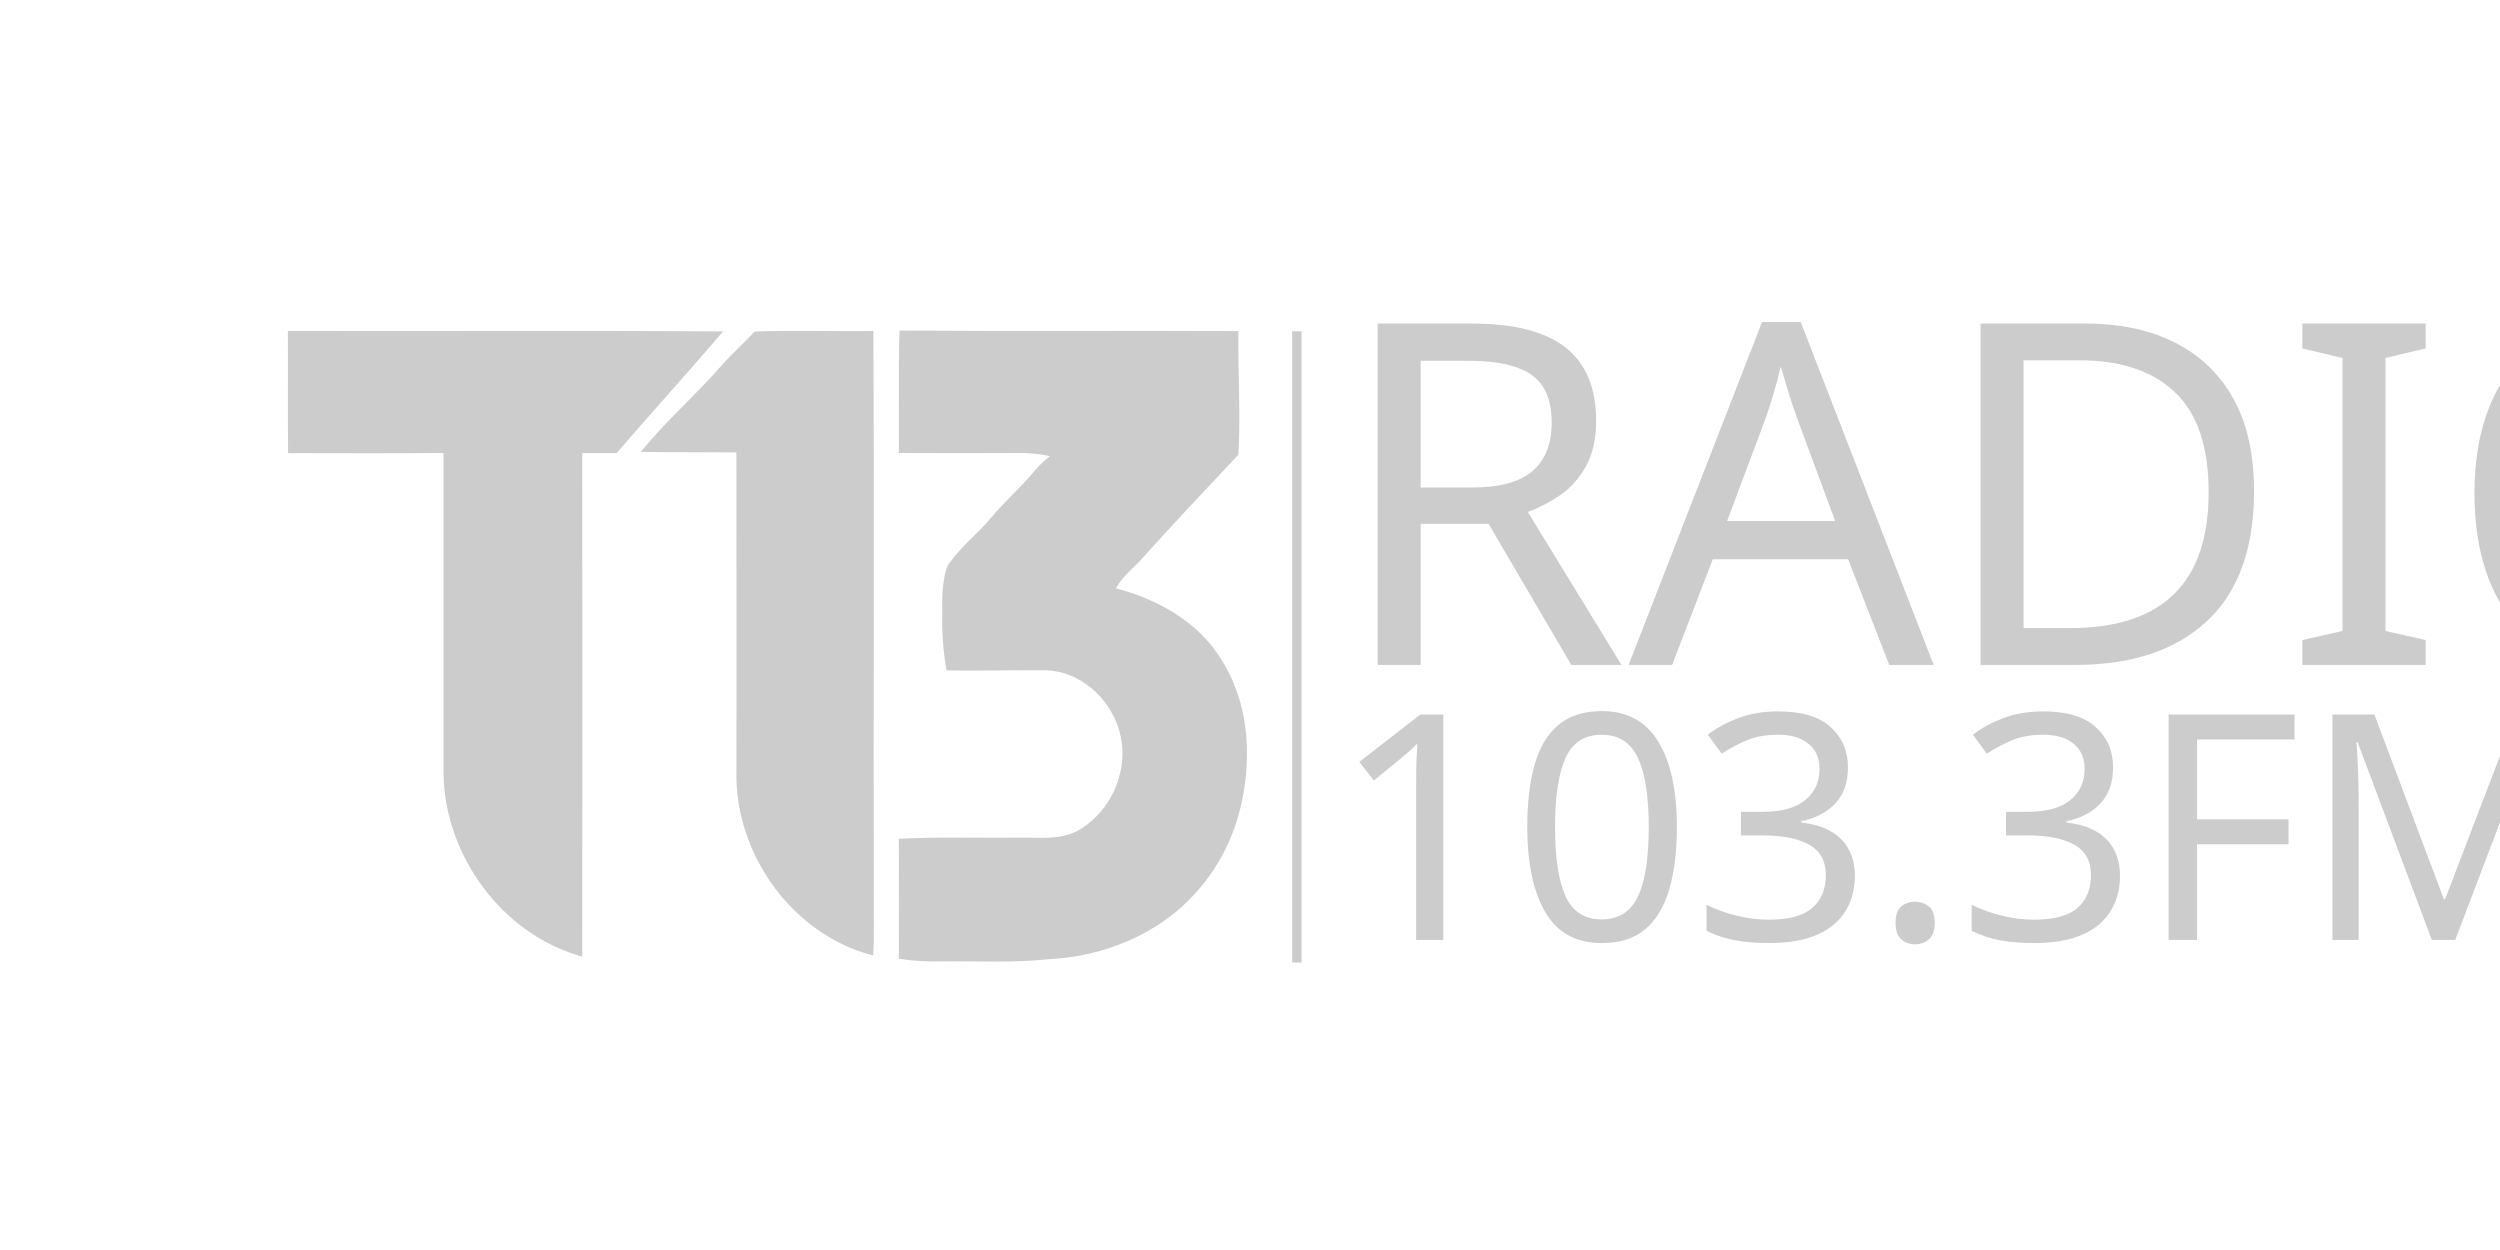
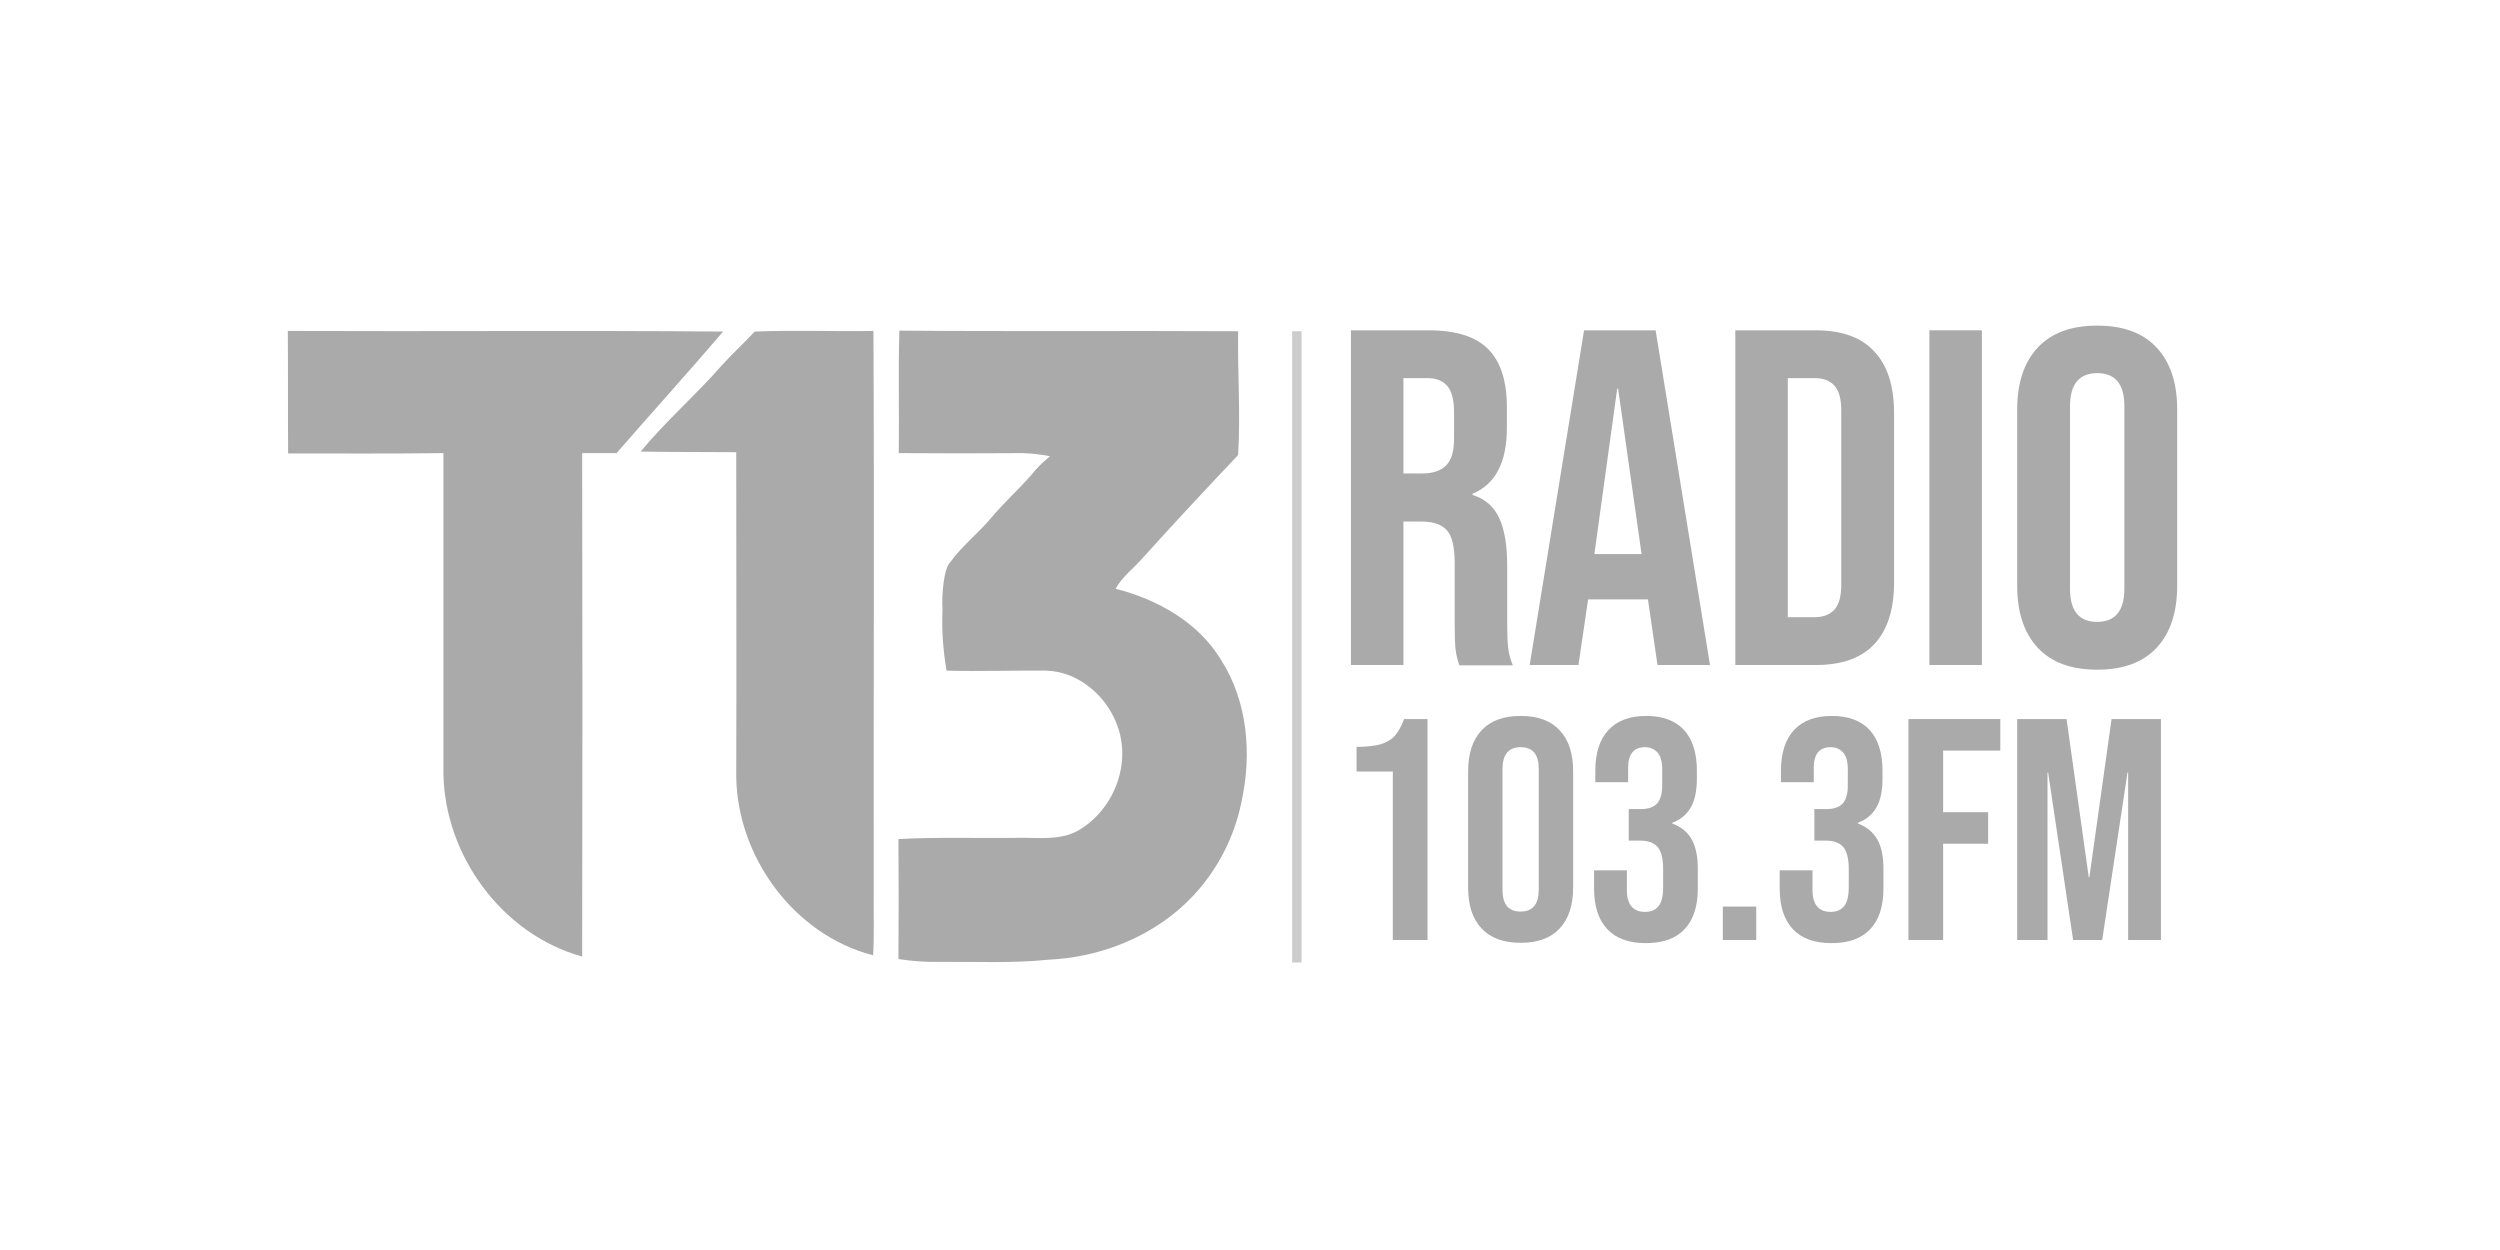
- <svg xmlns="http://www.w3.org/2000/svg" id="Capa_1" data-name="Capa 1" viewBox="0 0 800 400">
-   <defs>
-     <style>.cls-1,.cls-2{fill:#ccc;}.cls-2{font-size:153px;font-family:BebasNeue-Regular, Bebas Neue;}.cls-3{font-size:101px;}.cls-4{fill:none;stroke:#ccc;stroke-miterlimit:10;stroke-width:3px;}</style>
-   </defs>
+ <svg xmlns="http://www.w3.org/2000/svg" version="1.1" id="Capa_1" x="0px" y="0px" viewBox="0 0 800 400" style="enable-background:new 0 0 800 400;" xml:space="preserve">
+   <style type="text/css">
+ 	.st0{fill:#AAAAAA;}
+ 	.st1{fill:none;stroke:#CCCCCC;stroke-width:3;stroke-miterlimit:10;}
+ </style>
  <g id="g2996">
    <g id="g3782">
-       <path id="path5" class="cls-1" d="M92.05,105.89c46.44.15,92.89-.19,139.33.17-11.18,13.12-22.83,25.87-34.06,38.94h-11q.08,80.57,0,161.13c-25.94-7.2-44-32.61-44.4-58.54,0-34.22,0-68.43,0-102.64-16.57.16-33.16.07-49.73.05-.14-13,0-26.07-.07-39.11Z" />
-       <path id="path11" class="cls-1" d="M230.86,117c3.36-3.8,7.2-7.15,10.61-10.91,12.68-.46,25.37,0,38-.18.33,59.82,0,119.63.14,179.43-.09,6.81.24,13.63-.2,20.43-25.54-6.58-43.44-31.6-43.76-57,.09-34.66,0-69.31,0-104-10.2-.09-20.4,0-30.6-.17C213,134.79,222.6,126.48,230.86,117Z" />
-       <path id="path13" class="cls-1" d="M287.63,145.07c.17-13.09-.23-26.2.22-39.3,36.14.28,72.29,0,108.43.17-.16,13.2.76,26.43,0,39.58-10.22,10.84-20.44,21.68-30.39,32.75-2.9,3.37-6.69,6.07-8.83,10,13.4,3.44,26.5,10.82,33.72,22.72,8.61,13.38,9.87,30.17,6.63,45.37a62,62,0,0,1-21.08,35.41c-11.29,9.28-25.9,14.45-40.57,15.16-11.51,1.24-23.11.56-34.65.72a71.75,71.75,0,0,1-13.5-.87c.11-12.78.07-25.58,0-38.36,12.8-.69,25.64-.23,38.45-.36,6.3-.12,13,.85,18.81-2.23,11.28-6.37,17-20.55,13.07-32.72-3.08-9.81-12.27-18.26-23.12-18.61-10.29-.15-21.64.27-31.94,0a91.8,91.8,0,0,1-1.32-19.49c-.32-4.68.43-13.33,2.55-15.16,3.66-5.25,8.93-9.19,13-14.13s8.84-9.1,13-13.91a33.85,33.85,0,0,1,5.87-5.85,46.16,46.16,0,0,0-8.68-1c-13.2.08-26.41.05-39.62,0Z" />
+       <path id="path5" class="st0" d="M92.1,105.9c46.4,0.2,92.9-0.2,139.3,0.2c-11.2,13.1-22.8,25.9-34.1,38.9h-11    c0.1,53.7,0.1,107.4,0,161.1c-25.9-7.2-44-32.6-44.4-58.5c0-34.2,0-68.4,0-102.6c-16.6,0.2-33.2,0.1-49.7,0.1    C92.1,132,92.2,118.9,92.1,105.9L92.1,105.9z" />
+       <path id="path11" class="st0" d="M230.9,117c3.4-3.8,7.2-7.2,10.6-10.9c12.7-0.5,25.4,0,38-0.2c0.3,59.8,0,119.6,0.1,179.4    c-0.1,6.8,0.2,13.6-0.2,20.4c-25.5-6.6-43.4-31.6-43.8-57c0.1-34.7,0-69.3,0-104c-10.2-0.1-20.4,0-30.6-0.2    C213,134.8,222.6,126.5,230.9,117z" />
+       <path id="path13" class="st0" d="M287.6,145.1c0.2-13.1-0.2-26.2,0.2-39.3c36.1,0.3,72.3,0,108.4,0.2c-0.2,13.2,0.8,26.4,0,39.6    c-10.2,10.8-20.4,21.7-30.4,32.8c-2.9,3.4-6.7,6.1-8.8,10c13.4,3.4,26.5,10.8,33.7,22.7c8.6,13.4,9.9,30.2,6.6,45.4    c-2.8,13.9-10.2,26.4-21.1,35.4c-11.3,9.3-25.9,14.5-40.6,15.2c-11.5,1.2-23.1,0.6-34.6,0.7c-4.5,0.1-9-0.2-13.5-0.9    c0.1-12.8,0.1-25.6,0-38.4c12.8-0.7,25.6-0.2,38.5-0.4c6.3-0.1,13,0.9,18.8-2.2c11.3-6.4,17-20.6,13.1-32.7    c-3.1-9.8-12.3-18.3-23.1-18.6c-10.3-0.1-21.6,0.3-31.9,0c-1.1-6.4-1.6-13-1.3-19.5c-0.3-4.7,0.4-13.3,2.5-15.2    c3.7-5.2,8.9-9.2,13-14.1s8.8-9.1,13-13.9c1.7-2.2,3.7-4.1,5.9-5.9c-2.9-0.6-5.8-0.9-8.7-1c-13.2,0.1-26.4,0.1-39.6,0L287.6,145.1    z" />
    </g>
  </g>
-   <text class="cls-2" transform="translate(426 212.77)">RADIO<tspan class="cls-3">
-       <tspan x="0" y="88">103.3FM</tspan>
-     </tspan>
-   </text>
-   <line class="cls-4" x1="415" y1="106" x2="415" y2="308" />
+   <g>
+     <path class="st0" d="M482.6,207.2c-0.2-1.9-0.3-4.4-0.3-7.4v-18.8c0-6.3-0.8-11.4-2.5-15.1c-1.7-3.8-4.6-6.3-8.6-7.5V158   c7.3-3,11-10,11-21.1v-6.6c0-8.4-2-14.6-6-18.6c-4-4-10.3-6-19-6h-24.9v107.1h16.8v-45.9h5.8c3.9,0,6.6,1,8.2,2.9   c1.6,1.9,2.4,5.4,2.4,10.3v19.6c0,4,0.1,6.7,0.3,8.3c0.2,1.5,0.6,3.2,1.2,4.9h17.1C483.3,210.9,482.8,209.1,482.6,207.2z    M465.3,140.2c0,4.1-0.8,7-2.5,8.7c-1.7,1.7-4.2,2.6-7.6,2.6h-6.1V121h7.6c3,0,5.1,0.9,6.5,2.6c1.4,1.7,2.1,4.5,2.1,8.4V140.2z" />
+     <path class="st0" d="M506.9,105.7l-17.4,107.1h15.6l3.1-21h19.1v-0.3l3.1,21.3h16.8l-17.4-107.1H506.9z M510.2,177.3l7.3-52.9h0.3   l7.5,52.9H510.2z" />
+     <path class="st0" d="M581,105.7h-25.7v107.1H581c8.4,0,14.6-2.2,18.8-6.7c4.2-4.5,6.3-11.1,6.3-19.7v-54.2c0-8.7-2.1-15.2-6.3-19.7   C595.6,107.9,589.3,105.7,581,105.7z M589.2,187.1c0,3.7-0.7,6.3-2.2,8c-1.5,1.6-3.6,2.4-6.3,2.4h-8.6V121h8.6   c2.8,0,4.9,0.8,6.3,2.4c1.5,1.6,2.2,4.3,2.2,8V187.1z" />
+     <rect x="617.4" y="105.7" class="st0" width="16.8" height="107.1" />
+     <path class="st0" d="M690.1,111.2c-4.4-4.7-10.7-7-19-7s-14.6,2.3-19,7c-4.4,4.7-6.6,11.3-6.6,19.9v56.3c0,8.6,2.2,15.2,6.6,19.9   c4.4,4.7,10.7,7,19,7s14.6-2.3,19-7c4.4-4.7,6.6-11.3,6.6-19.9v-56.3C696.7,122.5,694.5,115.9,690.1,111.2z M679.8,188.4   c0,7-2.9,10.6-8.7,10.6c-5.8,0-8.7-3.5-8.7-10.6V130c0-7,2.9-10.6,8.7-10.6c5.8,0,8.7,3.5,8.7,10.6V188.4z" />
+     <path class="st0" d="M446.3,235.5c-1.1,1.2-2.7,2.1-4.6,2.7c-1.9,0.5-4.5,0.8-7.6,0.8v7.9h11.6v53.9h11.1v-70.7h-7.5   C448.5,232.4,447.4,234.2,446.3,235.5z" />
+     <path class="st0" d="M486.6,229.1c-5.5,0-9.6,1.5-12.5,4.6c-2.9,3.1-4.3,7.5-4.3,13.1V284c0,5.7,1.4,10,4.3,13.1   c2.9,3.1,7.1,4.6,12.5,4.6c5.5,0,9.6-1.5,12.5-4.6c2.9-3.1,4.3-7.5,4.3-13.1v-37.2c0-5.7-1.4-10-4.3-13.1   C496.2,230.6,492.1,229.1,486.6,229.1z M492.4,284.7c0,4.6-1.9,7-5.8,7s-5.8-2.3-5.8-7v-38.6c0-4.6,1.9-7,5.8-7s5.8,2.3,5.8,7   V284.7z" />
+     <path class="st0" d="M535.1,263.5v-0.2c2.7-1,4.7-2.7,6-5s1.9-5.4,1.9-9.2v-2.5c0-5.7-1.4-10-4.1-13c-2.8-3-6.8-4.5-12.1-4.5   c-5.3,0-9.3,1.5-12.1,4.5c-2.8,3-4.2,7.4-4.2,13v3.7h10.5v-4.6c0-4.4,1.8-6.6,5.4-6.6c1.7,0,3,0.6,4,1.7c1,1.1,1.5,2.9,1.5,5.4v5.2   c0,2.7-0.6,4.6-1.7,5.8c-1.1,1.1-2.8,1.7-5,1.7h-4V269h3.7c2.6,0,4.4,0.7,5.6,2.1c1.1,1.4,1.7,3.7,1.7,6.9v5.8c0,3-0.5,5-1.5,6.2   c-1,1.2-2.4,1.8-4.3,1.8c-3.8,0-5.8-2.3-5.8-7v-6.3h-10.5v5.8c0,5.7,1.4,10,4.2,13c2.8,3,6.9,4.5,12.4,4.5c5.5,0,9.6-1.5,12.4-4.5   c2.8-3,4.2-7.3,4.2-13V278c0-3.8-0.6-6.9-1.9-9.3C540.1,266.3,538,264.6,535.1,263.5z" />
+     <rect x="551.3" y="290.1" class="st0" width="10.7" height="10.7" />
+     <path class="st0" d="M594.5,263.5v-0.2c2.7-1,4.7-2.7,6-5c1.3-2.3,1.9-5.4,1.9-9.2v-2.5c0-5.7-1.4-10-4.1-13   c-2.8-3-6.8-4.5-12.1-4.5c-5.3,0-9.3,1.5-12.1,4.5c-2.8,3-4.2,7.4-4.2,13v3.7h10.5v-4.6c0-4.4,1.8-6.6,5.4-6.6c1.7,0,3,0.6,4,1.7   c1,1.1,1.5,2.9,1.5,5.4v5.2c0,2.7-0.6,4.6-1.7,5.8c-1.1,1.1-2.8,1.7-5,1.7h-4V269h3.7c2.6,0,4.4,0.7,5.6,2.1   c1.1,1.4,1.7,3.7,1.7,6.9v5.8c0,3-0.5,5-1.5,6.2c-1,1.2-2.4,1.8-4.3,1.8c-3.8,0-5.8-2.3-5.8-7v-6.3h-10.5v5.8c0,5.7,1.4,10,4.2,13   c2.8,3,6.9,4.5,12.4,4.5s9.6-1.5,12.4-4.5c2.8-3,4.2-7.3,4.2-13V278c0-3.8-0.6-6.9-1.9-9.3C599.4,266.3,597.4,264.6,594.5,263.5z" />
+     <polygon class="st0" points="610.7,300.8 621.8,300.8 621.8,270 636.2,270 636.2,259.9 621.8,259.9 621.8,240.2 640.1,240.2    640.1,230.1 610.7,230.1  " />
+     <polygon class="st0" points="668.6,280.7 668.4,280.7 661.3,230.1 645.5,230.1 645.5,300.8 655.2,300.8 655.2,247.2 655.4,247.2    663.4,300.8 672.7,300.8 680.8,247.2 681,247.2 681,300.8 691.5,300.8 691.5,230.1 675.7,230.1  " />
+   </g>
+   <line class="st1" x1="415" y1="106" x2="415" y2="308" />
</svg>
